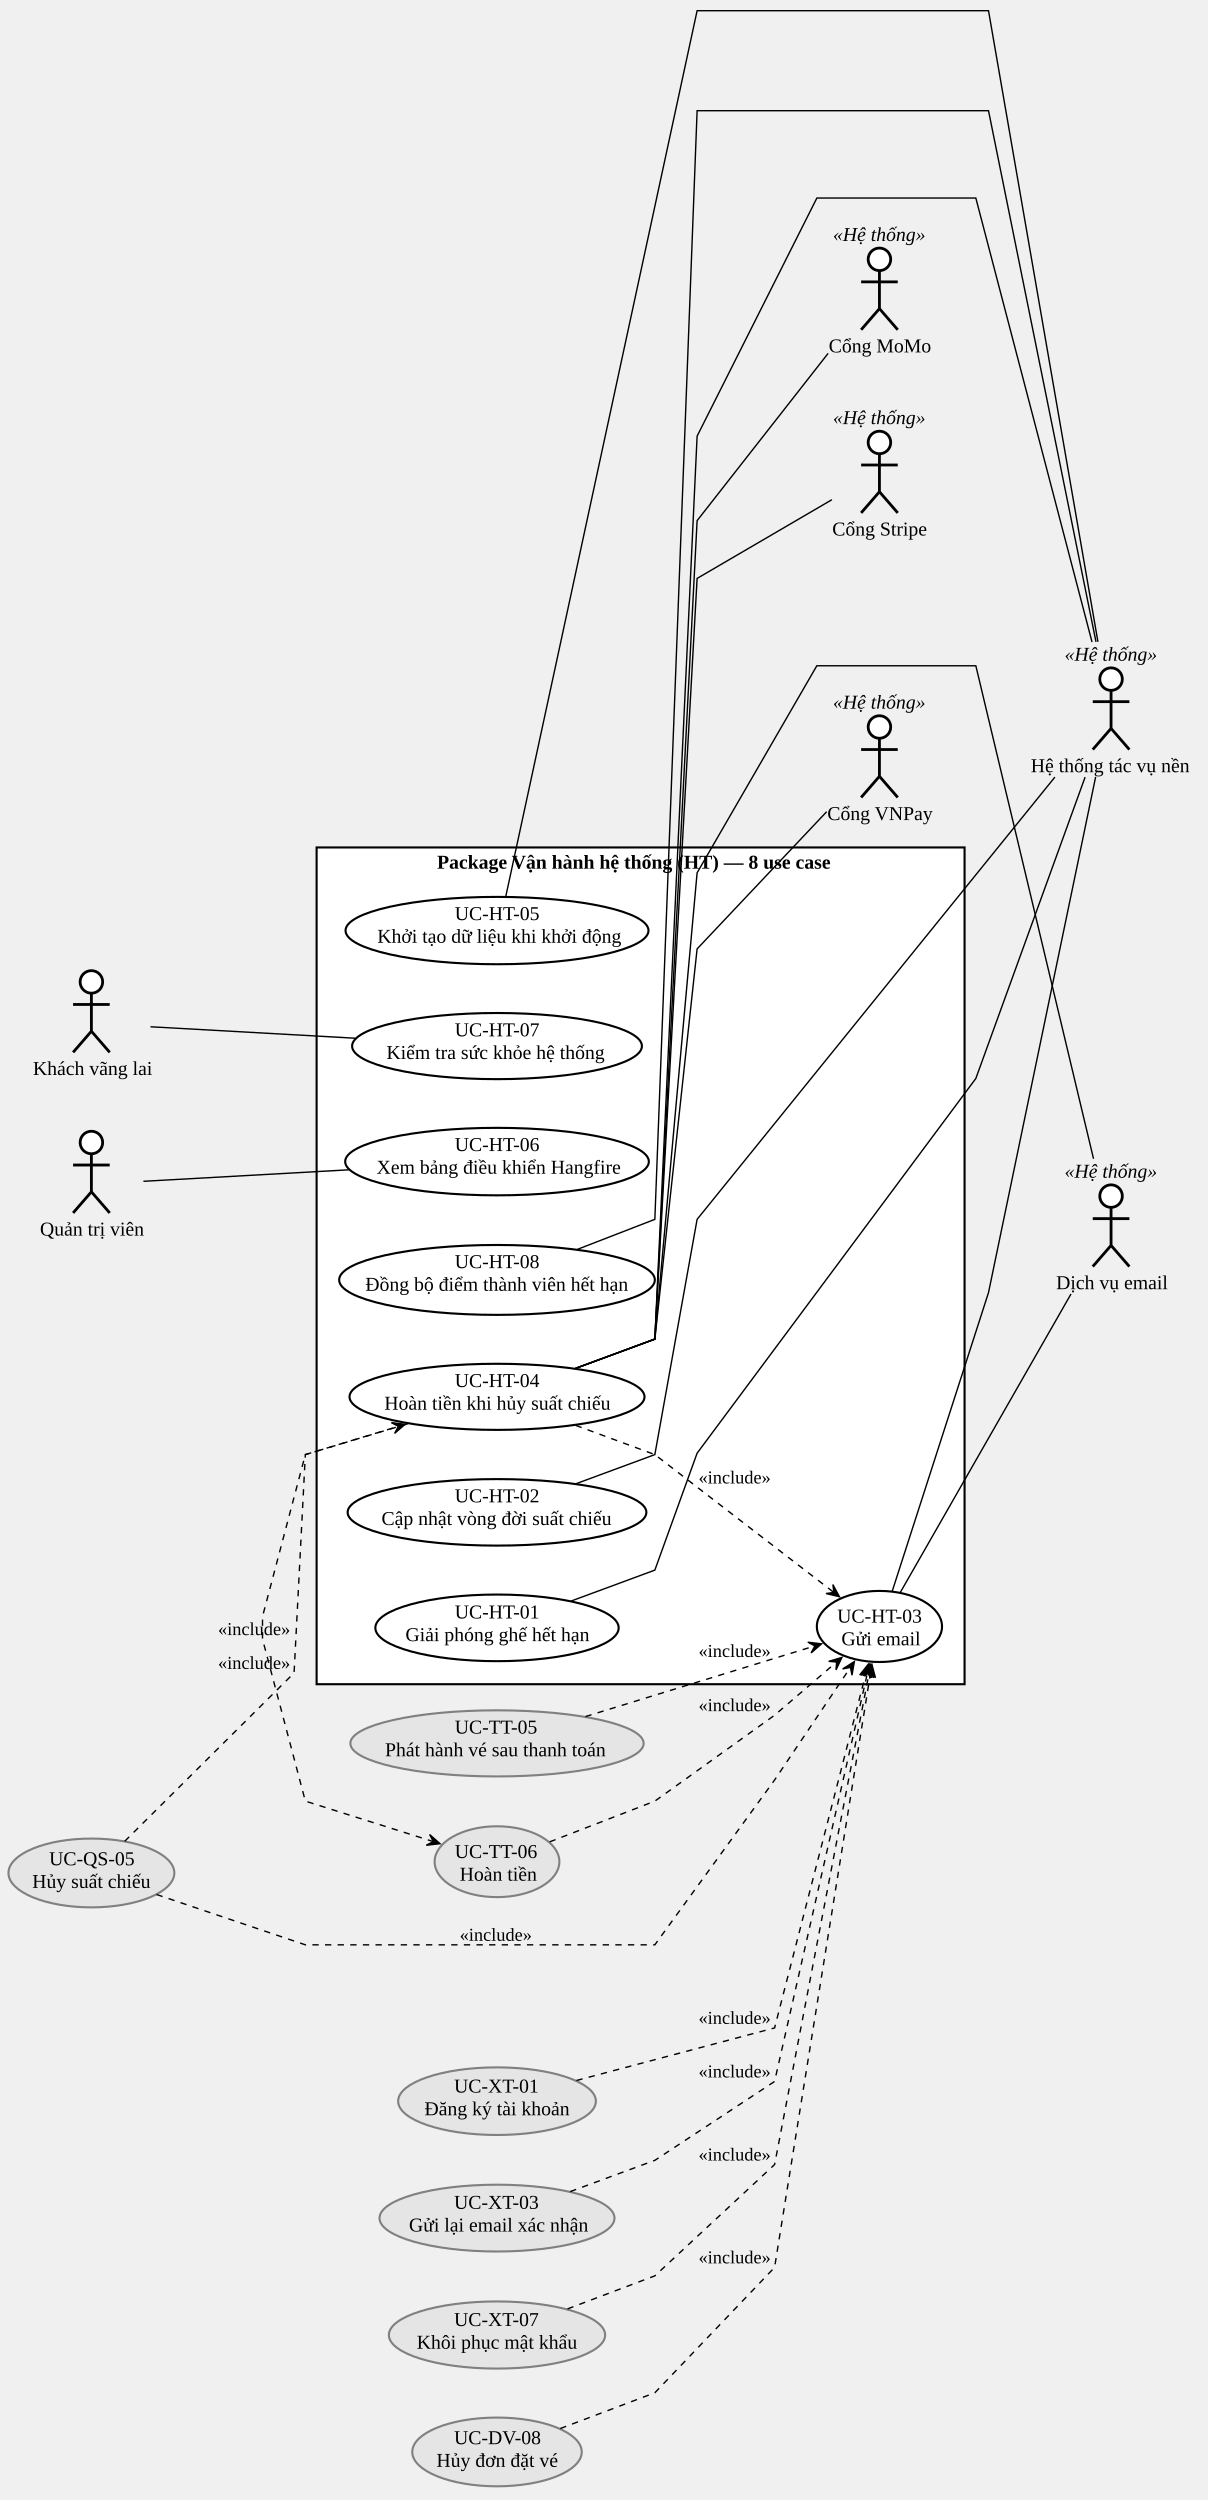
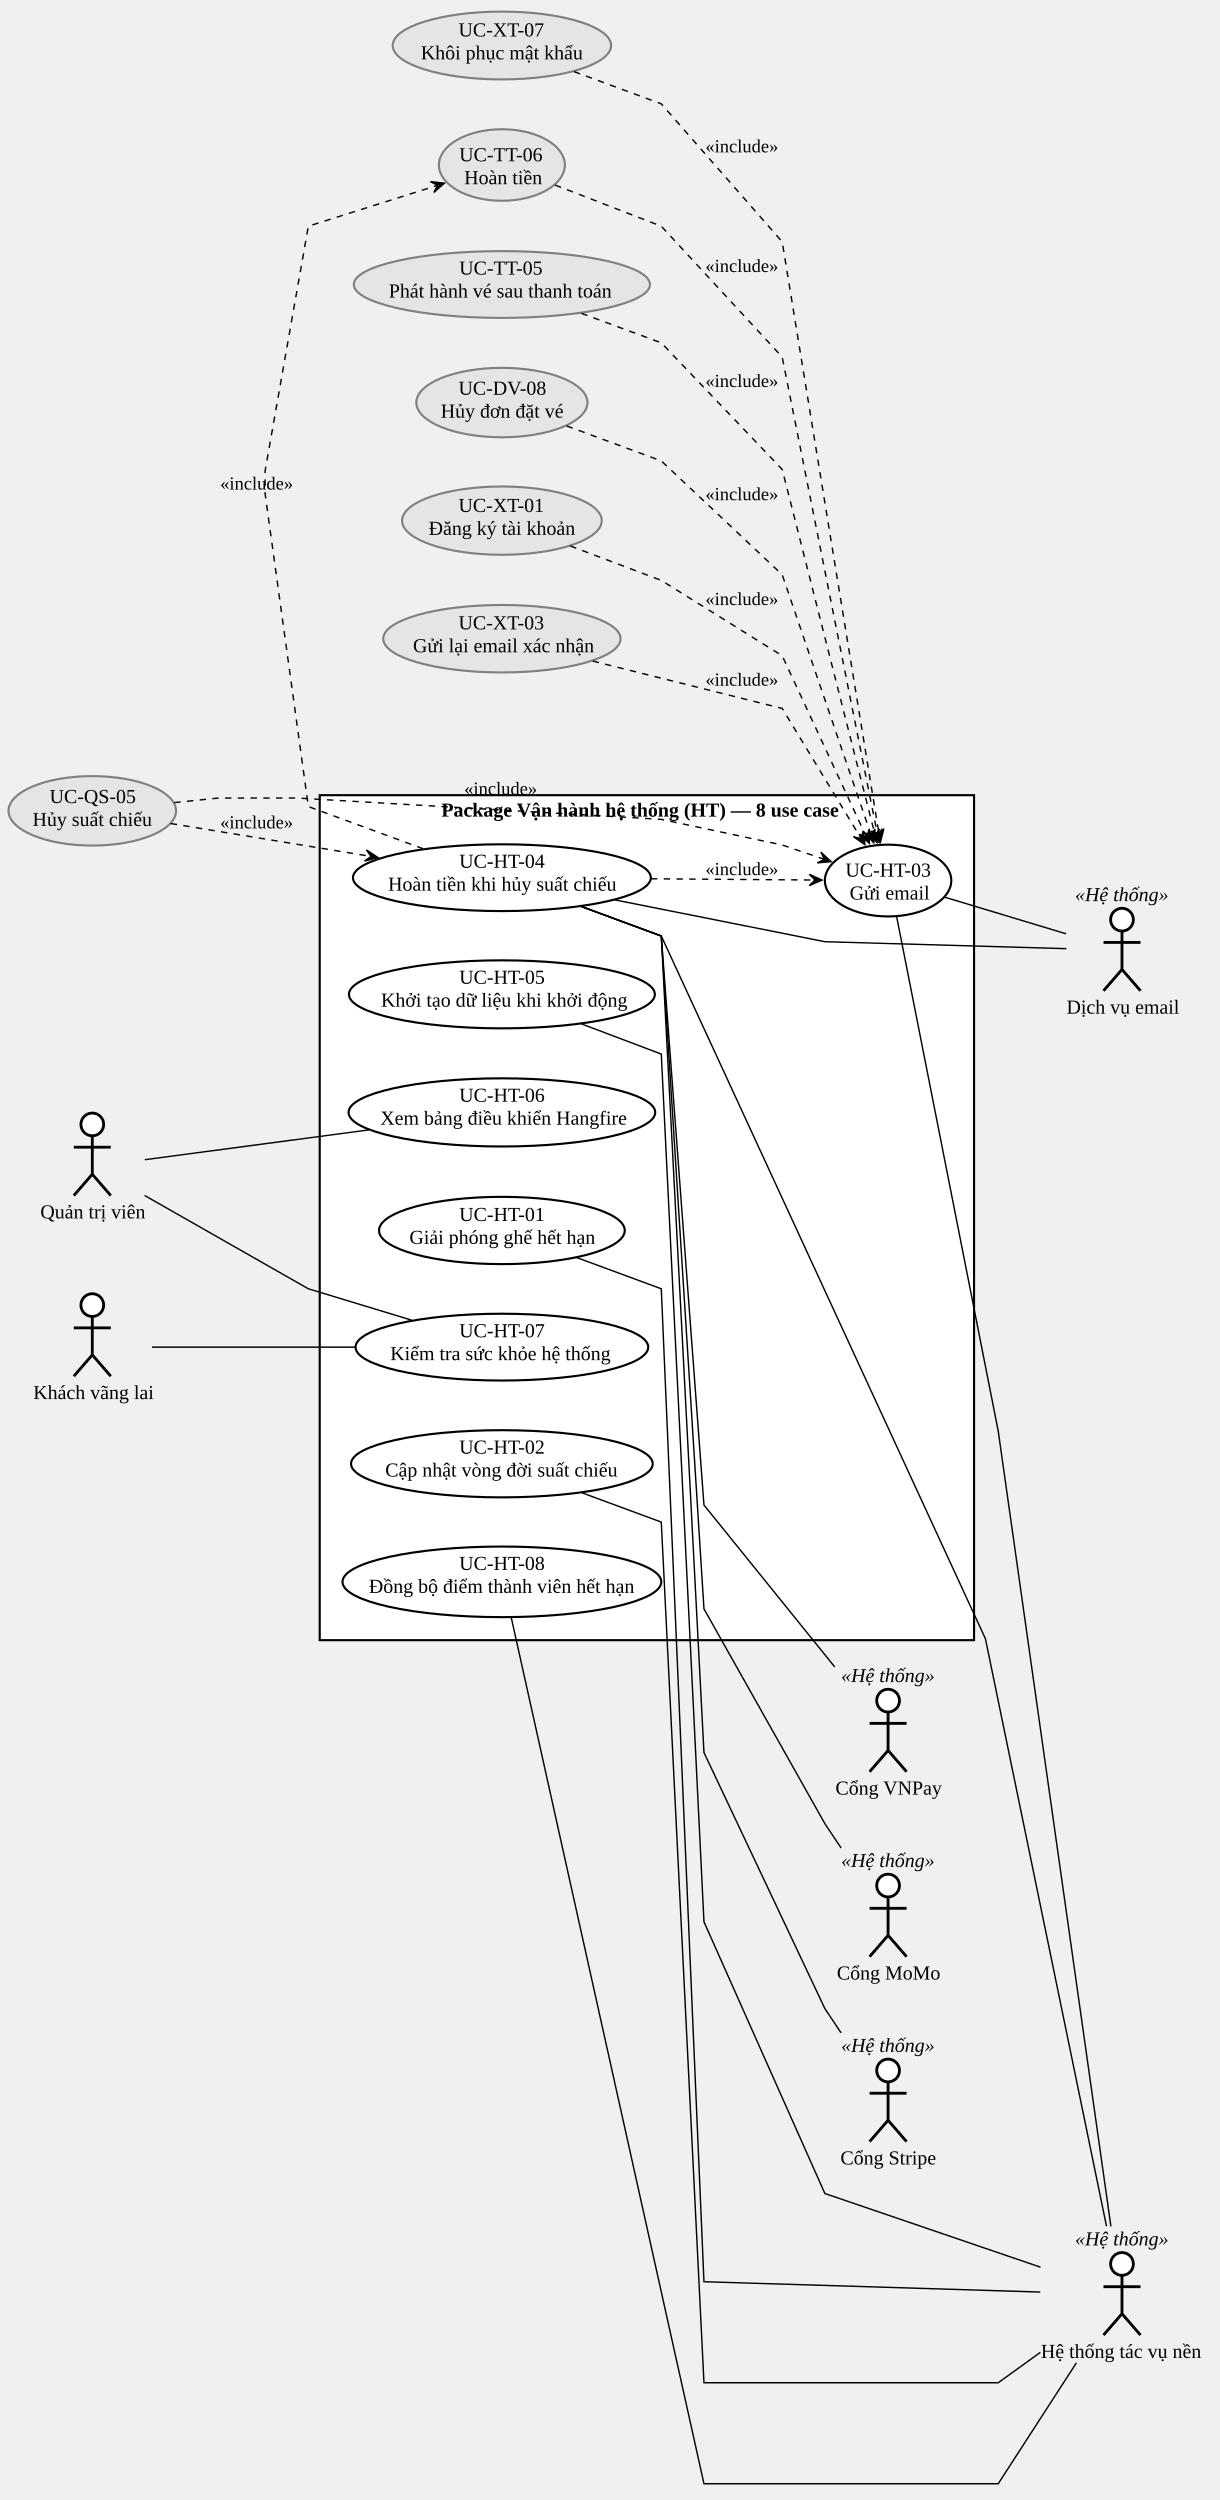
- <svg xmlns="http://www.w3.org/2000/svg" contentScriptType="application/ecmascript" contentStyleType="text/css" height="2773.438px" preserveAspectRatio="none" style="width:1339px;height:2773px;" version="1.1" viewBox="0 0 1339 2773" width="1339.062px" zoomAndPan="magnify">
+ <svg xmlns="http://www.w3.org/2000/svg" contentScriptType="application/ecmascript" contentStyleType="text/css" height="2746.875px" preserveAspectRatio="none" style="width:1339px;height:2746px;" version="1.1" viewBox="0 0 1339 2746" width="1339.062px" zoomAndPan="magnify">
  <defs />
  <g>
-     <rect fill="#FFFFFF" height="928.125" style="stroke: #000000; stroke-width: 2.344;" width="718.703" x="351.188" y="940" />
-     <text fill="#000000" font-family="Times New Roman" font-size="21.875" font-weight="bold" lengthAdjust="spacingAndGlyphs" textLength="451.562" x="484.758" y="963.547">Package Vận hành hệ thống (HT) — 8 use case</text>
-     <ellipse cx="551.286" cy="1805.624" fill="#FFFFFF" rx="134.958" ry="36.952" style="stroke: #000000; stroke-width: 2.344;" />
-     <text fill="#000000" font-family="Times New Roman" font-size="21.875" lengthAdjust="spacingAndGlyphs" textLength="93.75" x="504.411" y="1795.206">UC-HT-01</text>
-     <text fill="#000000" font-family="Times New Roman" font-size="21.875" lengthAdjust="spacingAndGlyphs" textLength="203.125" x="449.723" y="1820.36">Giải phóng ghế hết hạn</text>
-     <ellipse cx="551.274" cy="1677.498" fill="#FFFFFF" rx="165.696" ry="36.889" style="stroke: #000000; stroke-width: 2.344;" />
-     <text fill="#000000" font-family="Times New Roman" font-size="21.875" lengthAdjust="spacingAndGlyphs" textLength="93.75" x="504.399" y="1666.377">UC-HT-02</text>
-     <text fill="#000000" font-family="Times New Roman" font-size="21.875" lengthAdjust="spacingAndGlyphs" textLength="256.25" x="423.149" y="1691.531">Cập nhật vòng đời suất chiếu</text>
-     <ellipse cx="975.47" cy="1804.067" fill="#FFFFFF" rx="69.424" ry="39.426" style="stroke: #000000; stroke-width: 2.344;" />
-     <text fill="#000000" font-family="Times New Roman" font-size="21.875" lengthAdjust="spacingAndGlyphs" textLength="93.75" x="928.595" y="1799.793">UC-HT-03</text>
-     <text fill="#000000" font-family="Times New Roman" font-size="21.875" lengthAdjust="spacingAndGlyphs" textLength="84.375" x="933.283" y="1824.947">Gửi email</text>
-     <ellipse cx="551.285" cy="1549.372" fill="#FFFFFF" rx="163.613" ry="36.669" style="stroke: #000000; stroke-width: 2.344;" />
-     <text fill="#000000" font-family="Times New Roman" font-size="21.875" lengthAdjust="spacingAndGlyphs" textLength="93.75" x="504.41" y="1538.499">UC-HT-04</text>
-     <text fill="#000000" font-family="Times New Roman" font-size="21.875" lengthAdjust="spacingAndGlyphs" textLength="250" x="426.285" y="1563.653">Hoàn tiền khi hủy suất chiếu</text>
-     <ellipse cx="551.289" cy="1032.183" fill="#FFFFFF" rx="168.023" ry="37.355" style="stroke: #000000; stroke-width: 2.344;" />
-     <text fill="#000000" font-family="Times New Roman" font-size="21.875" lengthAdjust="spacingAndGlyphs" textLength="93.75" x="504.414" y="1020.575">UC-HT-05</text>
-     <text fill="#000000" font-family="Times New Roman" font-size="21.875" lengthAdjust="spacingAndGlyphs" textLength="265.625" x="418.476" y="1045.729">Khởi tạo dữ liệu khi khởi động</text>
-     <ellipse cx="551.279" cy="1288.434" fill="#FFFFFF" rx="168.42" ry="37.434" style="stroke: #000000; stroke-width: 2.344;" />
-     <text fill="#000000" font-family="Times New Roman" font-size="21.875" lengthAdjust="spacingAndGlyphs" textLength="93.75" x="504.404" y="1276.744">UC-HT-06</text>
-     <text fill="#000000" font-family="Times New Roman" font-size="21.875" lengthAdjust="spacingAndGlyphs" textLength="267.188" x="417.685" y="1301.898">Xem bảng điều khiển Hangfire</text>
-     <ellipse cx="551.283" cy="1160.315" fill="#FFFFFF" rx="160.736" ry="36.69" style="stroke: #000000; stroke-width: 2.344;" />
-     <text fill="#000000" font-family="Times New Roman" font-size="21.875" lengthAdjust="spacingAndGlyphs" textLength="93.75" x="504.408" y="1149.476">UC-HT-07</text>
-     <text fill="#000000" font-family="Times New Roman" font-size="21.875" lengthAdjust="spacingAndGlyphs" textLength="245.312" x="428.627" y="1174.63">Kiểm tra sức khỏe hệ thống</text>
-     <ellipse cx="551.277" cy="1419.69" fill="#FFFFFF" rx="175.09" ry="38.768" style="stroke: #000000; stroke-width: 2.344;" />
-     <text fill="#000000" font-family="Times New Roman" font-size="21.875" lengthAdjust="spacingAndGlyphs" textLength="93.75" x="504.402" y="1406.61">UC-HT-08</text>
-     <text fill="#000000" font-family="Times New Roman" font-size="21.875" lengthAdjust="spacingAndGlyphs" textLength="292.188" x="405.183" y="1431.764">Đồng bộ điểm thành viên hết hạn</text>
-     <ellipse cx="101.375" cy="1089.141" fill="#FFFFFF" rx="12.5" ry="12.5" style="stroke: #000000; stroke-width: 3.125;" />
-     <path d="M101.375,1101.641 L101.375,1143.828 M81.062,1114.141 L121.688,1114.141 M101.375,1143.828 L81.062,1167.266 M101.375,1143.828 L121.688,1167.266 " fill="none" style="stroke: #000000; stroke-width: 3.125;" />
-     <text fill="#000000" font-family="Times New Roman" font-size="21.875" lengthAdjust="spacingAndGlyphs" textLength="129.688" x="36.531" y="1192.376">Khách vãng lai</text>
-     <ellipse cx="101.375" cy="1267.266" fill="#FFFFFF" rx="12.5" ry="12.5" style="stroke: #000000; stroke-width: 3.125;" />
-     <path d="M101.375,1279.766 L101.375,1321.953 M81.062,1292.266 L121.688,1292.266 M101.375,1321.953 L81.062,1345.391 M101.375,1321.953 L121.688,1345.391 " fill="none" style="stroke: #000000; stroke-width: 3.125;" />
-     <text fill="#000000" font-family="Times New Roman" font-size="21.875" lengthAdjust="spacingAndGlyphs" textLength="114.062" x="44.344" y="1370.501">Quản trị viên</text>
-     <ellipse cx="551.284" cy="2330.626" fill="#E5E5E5" rx="109.659" ry="37.501" style="stroke: #808080; stroke-width: 2.344;" />
-     <text fill="#000000" font-family="Times New Roman" font-size="21.875" lengthAdjust="spacingAndGlyphs" textLength="95.312" x="503.628" y="2321.074">UC-XT-01</text>
-     <text fill="#000000" font-family="Times New Roman" font-size="21.875" lengthAdjust="spacingAndGlyphs" textLength="160.938" x="470.815" y="2346.229">Đăng ký tài khoản</text>
-     <ellipse cx="551.285" cy="2460.316" fill="#E5E5E5" rx="130.332" ry="37.051" style="stroke: #808080; stroke-width: 2.344;" />
-     <text fill="#000000" font-family="Times New Roman" font-size="21.875" lengthAdjust="spacingAndGlyphs" textLength="95.312" x="503.629" y="2450.057">UC-XT-03</text>
-     <text fill="#000000" font-family="Times New Roman" font-size="21.875" lengthAdjust="spacingAndGlyphs" textLength="195.312" x="453.629" y="2475.211">Gửi lại email xác nhận</text>
-     <ellipse cx="551.282" cy="2589.992" fill="#E5E5E5" rx="119.954" ry="37.242" style="stroke: #808080; stroke-width: 2.344;" />
-     <text fill="#000000" font-family="Times New Roman" font-size="21.875" lengthAdjust="spacingAndGlyphs" textLength="95.312" x="503.625" y="2580.036">UC-XT-07</text>
-     <text fill="#000000" font-family="Times New Roman" font-size="21.875" lengthAdjust="spacingAndGlyphs" textLength="178.125" x="462.219" y="2605.19">Khôi phục mật khẩu</text>
-     <ellipse cx="551.28" cy="2719.687" fill="#E5E5E5" rx="93.999" ry="38.124" style="stroke: #808080; stroke-width: 2.344;" />
-     <text fill="#000000" font-family="Times New Roman" font-size="21.875" lengthAdjust="spacingAndGlyphs" textLength="95.312" x="503.623" y="2711.093">UC-DV-08</text>
-     <text fill="#000000" font-family="Times New Roman" font-size="21.875" lengthAdjust="spacingAndGlyphs" textLength="134.375" x="484.092" y="2736.247">Hủy đơn đặt vé</text>
-     <ellipse cx="551.279" cy="1933.754" fill="#E5E5E5" rx="162.654" ry="36.675" style="stroke: #808080; stroke-width: 2.344;" />
-     <text fill="#000000" font-family="Times New Roman" font-size="21.875" lengthAdjust="spacingAndGlyphs" textLength="93.75" x="504.404" y="1922.892">UC-TT-05</text>
-     <text fill="#000000" font-family="Times New Roman" font-size="21.875" lengthAdjust="spacingAndGlyphs" textLength="248.438" x="427.06" y="1948.046">Phát hành vé sau thanh toán</text>
-     <ellipse cx="551.278" cy="2065.001" fill="#E5E5E5" rx="69.184" ry="39.298" style="stroke: #808080; stroke-width: 2.344;" />
-     <text fill="#000000" font-family="Times New Roman" font-size="21.875" lengthAdjust="spacingAndGlyphs" textLength="93.75" x="504.402" y="2060.914">UC-TT-06</text>
-     <text fill="#000000" font-family="Times New Roman" font-size="21.875" lengthAdjust="spacingAndGlyphs" textLength="82.812" x="509.871" y="2086.068">Hoàn tiền</text>
-     <ellipse cx="101.373" cy="2077.497" fill="#E5E5E5" rx="91.998" ry="38.154" style="stroke: #808080; stroke-width: 2.344;" />
-     <text fill="#000000" font-family="Times New Roman" font-size="21.875" lengthAdjust="spacingAndGlyphs" textLength="93.75" x="54.498" y="2068.949">UC-QS-05</text>
-     <text fill="#000000" font-family="Times New Roman" font-size="21.875" lengthAdjust="spacingAndGlyphs" textLength="131.25" x="35.748" y="2094.103">Hủy suất chiếu</text>
-     <ellipse cx="1232.391" cy="753.279" fill="#FFFFFF" rx="12.5" ry="12.5" style="stroke: #000000; stroke-width: 3.125;" />
-     <path d="M1232.391,765.779 L1232.391,807.967 M1212.078,778.279 L1252.703,778.279 M1232.391,807.967 L1212.078,831.404 M1232.391,807.967 L1252.703,831.404 " fill="none" style="stroke: #000000; stroke-width: 3.125;" />
-     <text fill="#000000" font-family="Times New Roman" font-size="21.875" lengthAdjust="spacingAndGlyphs" textLength="178.125" x="1143.328" y="856.514">Hệ thống tác vụ nền</text>
-     <text fill="#000000" font-family="Times New Roman" font-size="21.875" font-style="italic" lengthAdjust="spacingAndGlyphs" textLength="103.125" x="1180.828" y="732.922">«Hệ thống»</text>
-     <ellipse cx="975.469" cy="806.404" fill="#FFFFFF" rx="12.5" ry="12.5" style="stroke: #000000; stroke-width: 3.125;" />
-     <path d="M975.469,818.904 L975.469,861.092 M955.156,831.404 L995.781,831.404 M975.469,861.092 L955.156,884.529 M975.469,861.092 L995.781,884.529 " fill="none" style="stroke: #000000; stroke-width: 3.125;" />
-     <text fill="#000000" font-family="Times New Roman" font-size="21.875" lengthAdjust="spacingAndGlyphs" textLength="115.625" x="917.656" y="909.639">Cổng VNPay</text>
-     <text fill="#000000" font-family="Times New Roman" font-size="21.875" font-style="italic" lengthAdjust="spacingAndGlyphs" textLength="103.125" x="923.906" y="786.047">«Hệ thống»</text>
-     <ellipse cx="975.469" cy="287.654" fill="#FFFFFF" rx="12.5" ry="12.5" style="stroke: #000000; stroke-width: 3.125;" />
-     <path d="M975.469,300.154 L975.469,342.342 M955.156,312.654 L995.781,312.654 M975.469,342.342 L955.156,365.779 M975.469,342.342 L995.781,365.779 " fill="none" style="stroke: #000000; stroke-width: 3.125;" />
-     <text fill="#000000" font-family="Times New Roman" font-size="21.875" lengthAdjust="spacingAndGlyphs" textLength="112.5" x="919.219" y="390.889">Cổng MoMo</text>
-     <text fill="#000000" font-family="Times New Roman" font-size="21.875" font-style="italic" lengthAdjust="spacingAndGlyphs" textLength="103.125" x="923.906" y="267.297">«Hệ thống»</text>
-     <ellipse cx="975.469" cy="490.779" fill="#FFFFFF" rx="12.5" ry="12.5" style="stroke: #000000; stroke-width: 3.125;" />
-     <path d="M975.469,503.279 L975.469,545.467 M955.156,515.779 L995.781,515.779 M975.469,545.467 L955.156,568.904 M975.469,545.467 L995.781,568.904 " fill="none" style="stroke: #000000; stroke-width: 3.125;" />
-     <text fill="#000000" font-family="Times New Roman" font-size="21.875" lengthAdjust="spacingAndGlyphs" textLength="104.688" x="923.125" y="594.014">Cổng Stripe</text>
-     <text fill="#000000" font-family="Times New Roman" font-size="21.875" font-style="italic" lengthAdjust="spacingAndGlyphs" textLength="103.125" x="923.906" y="470.422">«Hệ thống»</text>
-     <ellipse cx="1232.391" cy="1326.717" fill="#FFFFFF" rx="12.5" ry="12.5" style="stroke: #000000; stroke-width: 3.125;" />
-     <path d="M1232.391,1339.217 L1232.391,1381.404 M1212.078,1351.717 L1252.703,1351.717 M1232.391,1381.404 L1212.078,1404.842 M1232.391,1381.404 L1252.703,1404.842 " fill="none" style="stroke: #000000; stroke-width: 3.125;" />
-     <text fill="#000000" font-family="Times New Roman" font-size="21.875" lengthAdjust="spacingAndGlyphs" textLength="121.875" x="1171.453" y="1429.951">Dịch vụ email</text>
-     <text fill="#000000" font-family="Times New Roman" font-size="21.875" font-style="italic" lengthAdjust="spacingAndGlyphs" textLength="103.125" x="1180.828" y="1306.36">«Hệ thống»</text>
-     <path d="M166.953,1138.891 C226.062,1142.203 316.25,1147.25 394.234,1151.609 " fill="none" id="A_KVL-UC_HT_07" style="stroke: #000000; stroke-width: 1.562;" />
-     <path d="M159.062,1310.297 C216.141,1307.109 307.281,1302 387.172,1297.531 " fill="none" id="A_QTV-UC_HT_06" style="stroke: #000000; stroke-width: 1.562;" />
-     <path d="M633.5,1775.844 C678.812,1759.109 726.359,1741.562 726.359,1741.562 C726.359,1741.562 773.234,1611.875 773.234,1611.875 C773.234,1611.875 1082.391,1196.25 1082.391,1196.25 C1082.391,1196.25 1160.75,980.141 1203.609,861.969 " fill="none" id="UC_HT_01-A_NEN" style="stroke: #000000; stroke-width: 1.562;" />
-     <path d="M639.094,1645.656 C682.641,1629.578 726.359,1613.438 726.359,1613.438 C726.359,1613.438 773.234,1352.5 773.234,1352.5 C773.234,1352.5 1045.594,1015.844 1170.062,861.984 " fill="none" id="UC_HT_02-A_NEN" style="stroke: #000000; stroke-width: 1.562;" />
-     <path d="M989.594,1765.141 C1020.25,1670.062 1096.453,1433.75 1096.453,1433.75 C1096.453,1433.75 1179.922,1031.984 1215.297,861.719 " fill="none" id="UC_HT_03-A_NEN" style="stroke: #000000; stroke-width: 1.562;" />
-     <path d="M638.578,1517.719 C682.297,1501.578 726.359,1485.312 726.359,1485.312 C726.359,1485.312 773.234,483.75 773.234,483.75 C773.234,483.75 906.047,219.688 906.047,219.688 C906.047,219.688 1082.391,219.688 1082.391,219.688 C1082.391,219.688 1170.969,558.125 1211.281,712.141 " fill="none" id="UC_HT_04-A_NEN" style="stroke: #000000; stroke-width: 1.562;" />
-     <path d="M560.938,994.672 C600.703,810.594 773.234,11.875 773.234,11.875 C773.234,11.875 1096.453,11.875 1096.453,11.875 C1096.453,11.875 1184.109,517.359 1217.828,711.859 " fill="none" id="UC_HT_05-A_NEN" style="stroke: #000000; stroke-width: 1.562;" />
-     <path d="M640.609,1385.703 C683.656,1369.031 726.359,1352.5 726.359,1352.5 C726.359,1352.5 773.234,122.812 773.234,122.812 C773.234,122.812 1096.453,122.812 1096.453,122.812 C1096.453,122.812 1180.547,538.328 1215.688,711.984 " fill="none" id="UC_HT_08-A_NEN" style="stroke: #000000; stroke-width: 1.562;" />
-     <path d="M638.578,1517.719 C682.297,1501.578 726.359,1485.312 726.359,1485.312 C726.359,1485.312 773.234,1052.5 773.234,1052.5 C773.234,1052.5 857.609,963.156 916.938,900.328 " fill="none" id="UC_HT_04-A_VNP" style="stroke: #000000; stroke-width: 1.562;" />
-     <path d="M638.578,1517.719 C682.297,1501.578 726.359,1485.312 726.359,1485.312 C726.359,1485.312 773.234,577.5 773.234,577.5 C773.234,577.5 859.141,467.797 918.547,391.953 " fill="none" id="UC_HT_04-A_MOMO" style="stroke: #000000; stroke-width: 1.562;" />
-     <path d="M638.578,1517.719 C682.297,1501.578 726.359,1485.312 726.359,1485.312 C726.359,1485.312 773.234,641.562 773.234,641.562 C773.234,641.562 863.297,588.969 922.75,554.25 " fill="none" id="UC_HT_04-A_STR" style="stroke: #000000; stroke-width: 1.562;" />
-     <path d="M998.672,1766.234 C1040.516,1693.078 1133.188,1531.047 1187.953,1435.297 " fill="none" id="UC_HT_03-A_MAIL" style="stroke: #000000; stroke-width: 1.562;" />
-     <path d="M638.578,1517.719 C682.297,1501.578 726.359,1485.312 726.359,1485.312 C726.359,1485.312 773.234,968.125 773.234,968.125 C773.234,968.125 906.047,738.438 906.047,738.438 C906.047,738.438 1082.391,738.438 1082.391,738.438 C1082.391,738.438 1173.453,1119.906 1212.938,1285.297 " fill="none" id="UC_HT_04-A_MAIL" style="stroke: #000000; stroke-width: 1.562;" />
-     <path d="M639.391,2307.672 C729.984,2283.641 859.172,2249.375 859.172,2249.375 C859.172,2249.375 931.531,1968.578 961.328,1852.938 " fill="none" id="UC_XT_01-UC_HT_03" style="stroke: #000000; stroke-width: 1.562; stroke-dasharray: 7.0,7.0;" />
-     <polygon fill="#000000" points="963.141,1845.875,953.558,1857.916,961.178,1853.437,965.657,1861.057,963.141,1845.875" style="stroke: #000000; stroke-width: 1.562;" />
-     <text fill="#000000" font-family="Times New Roman" font-size="20.312" lengthAdjust="spacingAndGlyphs" textLength="82.812" x="774.797" y="2244.901">«include»</text>
-     <path d="M632.484,2430.906 C678.109,2414.062 726.359,2396.25 726.359,2396.25 C726.359,2396.25 859.172,2308.75 859.172,2308.75 C859.172,2308.75 933.922,1980 962.75,1853.156 " fill="none" id="UC_XT_03-UC_HT_03" style="stroke: #000000; stroke-width: 1.562; stroke-dasharray: 7.0,7.0;" />
-     <polygon fill="#000000" points="964.391,1845.969,955.162,1858.284,962.649,1853.585,967.348,1861.071,964.391,1845.969" style="stroke: #000000; stroke-width: 1.562;" />
-     <text fill="#000000" font-family="Times New Roman" font-size="20.312" lengthAdjust="spacingAndGlyphs" textLength="82.812" x="774.797" y="2304.276">«include»</text>
-     <path d="M629.453,2561.031 C675.938,2543.453 726.359,2524.375 726.359,2524.375 C726.359,2524.375 859.172,2400.938 859.172,2400.938 C859.172,2400.938 936.891,1996.641 964.406,1853.531 " fill="none" id="UC_XT_07-UC_HT_03" style="stroke: #000000; stroke-width: 1.562; stroke-dasharray: 7.0,7.0;" />
-     <polygon fill="#000000" points="965.844,1846.016,957.056,1858.649,964.372,1853.688,969.332,1861.004,965.844,1846.016" style="stroke: #000000; stroke-width: 1.562;" />
-     <text fill="#000000" font-family="Times New Roman" font-size="20.312" lengthAdjust="spacingAndGlyphs" textLength="82.812" x="774.797" y="2396.464">«include»</text>
-     <path d="M621.422,2693.75 C669.922,2675.406 726.359,2654.062 726.359,2654.062 C726.359,2654.062 859.172,2515 859.172,2515 C859.172,2515 939.922,2014.703 965.938,1853.484 " fill="none" id="UC_DV_08-UC_HT_03" style="stroke: #000000; stroke-width: 1.562; stroke-dasharray: 7.0,7.0;" />
-     <polygon fill="#000000" points="967.125,1846.141,958.708,1859.024,965.877,1853.853,971.048,1861.021,967.125,1846.141" style="stroke: #000000; stroke-width: 1.562;" />
-     <text fill="#000000" font-family="Times New Roman" font-size="20.312" lengthAdjust="spacingAndGlyphs" textLength="82.812" x="774.797" y="2510.526">«include»</text>
-     <path d="M649.438,1904 C727.125,1880.078 834.422,1847.016 904,1825.594 " fill="none" id="UC_TT_05-UC_HT_03" style="stroke: #000000; stroke-width: 1.562; stroke-dasharray: 7.0,7.0;" />
-     <polygon fill="#000000" points="911.297,1823.344,896.019,1821.503,903.829,1825.64,899.692,1833.45,911.297,1823.344" style="stroke: #000000; stroke-width: 1.562;" />
-     <text fill="#000000" font-family="Times New Roman" font-size="20.312" lengthAdjust="spacingAndGlyphs" textLength="82.812" x="774.797" y="1837.917">«include»</text>
-     <path d="M609.656,2043 C660.266,2023.406 726.359,1997.812 726.359,1997.812 C726.359,1997.812 859.172,1902.5 859.172,1902.5 C859.172,1902.5 896.156,1870.766 928.141,1843.344 " fill="none" id="UC_TT_06-UC_HT_03" style="stroke: #000000; stroke-width: 1.562; stroke-dasharray: 7.0,7.0;" />
-     <polygon fill="#000000" points="933.906,1838.375,919.162,1842.781,927.975,1843.459,927.297,1852.272,933.906,1838.375" style="stroke: #000000; stroke-width: 1.562;" />
-     <text fill="#000000" font-family="Times New Roman" font-size="20.312" lengthAdjust="spacingAndGlyphs" textLength="82.812" x="774.797" y="1898.026">«include»</text>
-     <path d="M173.672,2101.406 C243.109,2124.875 338.688,2157.188 338.688,2157.188 C338.688,2157.188 726.359,2157.188 726.359,2157.188 C726.359,2157.188 859.172,1974.375 859.172,1974.375 C859.172,1974.375 909.719,1899.344 943.719,1848.891 " fill="none" id="UC_QS_05-UC_HT_03" style="stroke: #000000; stroke-width: 1.562; stroke-dasharray: 7.0,7.0;" />
-     <polygon fill="#000000" points="947.688,1842.984,934.654,1851.167,943.328,1849.467,945.027,1858.141,947.688,1842.984" style="stroke: #000000; stroke-width: 1.562;" />
-     <text fill="#000000" font-family="Times New Roman" font-size="20.312" lengthAdjust="spacingAndGlyphs" textLength="82.812" x="509.875" y="2152.714">«include»</text>
-     <path d="M138.312,2042.344 C201.266,1979.781 326.188,1855.625 326.188,1855.625 C326.188,1855.625 338.688,1613.438 338.688,1613.438 C338.688,1613.438 389.922,1597.875 441.906,1582.109 " fill="none" id="UC_QS_05-UC_HT_04" style="stroke: #000000; stroke-width: 1.562; stroke-dasharray: 7.0,7.0;" />
-     <polygon fill="#000000" points="449.344,1579.844,434.07,1577.961,441.87,1582.119,437.712,1589.919,449.344,1579.844" style="stroke: #000000; stroke-width: 1.562;" />
-     <text fill="#000000" font-family="Times New Roman" font-size="20.312" lengthAdjust="spacingAndGlyphs" textLength="82.812" x="241.812" y="1851.151">«include»</text>
-     <path d="M452.453,1579.156 C396.938,1595.891 338.688,1613.438 338.688,1613.438 C338.688,1613.438 291.172,1793.125 291.172,1793.125 C291.172,1793.125 291.172,1818.125 291.172,1818.125 C291.172,1818.125 338.688,1997.812 338.688,1997.812 C338.688,1997.812 419.406,2023.328 481.359,2042.906 " fill="none" id="UC_HT_04-UC_TT_06" style="stroke: #000000; stroke-width: 1.562; stroke-dasharray: 7.0,7.0;" />
-     <polygon fill="#000000" points="488.094,2045.031,476.562,2034.842,480.643,2042.682,472.803,2046.763,488.094,2045.031" style="stroke: #000000; stroke-width: 1.562;" />
-     <text fill="#000000" font-family="Times New Roman" font-size="20.312" lengthAdjust="spacingAndGlyphs" textLength="82.812" x="241.812" y="1813.651">«include»</text>
-     <path d="M638.578,1581.031 C682.297,1597.172 726.359,1613.438 726.359,1613.438 C726.359,1613.438 853.297,1711.188 925.375,1766.688 " fill="none" id="UC_HT_04-UC_HT_03" style="stroke: #000000; stroke-width: 1.562; stroke-dasharray: 7.0,7.0;" />
-     <polygon fill="#000000" points="931.156,1771.141,923.825,1757.61,924.966,1766.375,916.201,1767.515,931.156,1771.141" style="stroke: #000000; stroke-width: 1.562;" />
-     <text fill="#000000" font-family="Times New Roman" font-size="20.312" lengthAdjust="spacingAndGlyphs" textLength="82.812" x="774.797" y="1645.432">«include»</text>
+     <rect fill="#FFFFFF" height="928.125" style="stroke: #000000; stroke-width: 2.344;" width="718.703" x="351.188" y="873.438" />
+     <text fill="#000000" font-family="Times New Roman" font-size="21.875" font-weight="bold" lengthAdjust="spacingAndGlyphs" textLength="451.562" x="484.758" y="896.985">Package Vận hành hệ thống (HT) — 8 use case</text>
+     <ellipse cx="551.286" cy="1351.561" fill="#FFFFFF" rx="134.958" ry="36.952" style="stroke: #000000; stroke-width: 2.344;" />
+     <text fill="#000000" font-family="Times New Roman" font-size="21.875" lengthAdjust="spacingAndGlyphs" textLength="93.75" x="504.411" y="1341.143">UC-HT-01</text>
+     <text fill="#000000" font-family="Times New Roman" font-size="21.875" lengthAdjust="spacingAndGlyphs" textLength="203.125" x="449.723" y="1366.297">Giải phóng ghế hết hạn</text>
+     <ellipse cx="551.274" cy="1607.811" fill="#FFFFFF" rx="165.696" ry="36.889" style="stroke: #000000; stroke-width: 2.344;" />
+     <text fill="#000000" font-family="Times New Roman" font-size="21.875" lengthAdjust="spacingAndGlyphs" textLength="93.75" x="504.399" y="1596.69">UC-HT-02</text>
+     <text fill="#000000" font-family="Times New Roman" font-size="21.875" lengthAdjust="spacingAndGlyphs" textLength="256.25" x="423.149" y="1621.844">Cập nhật vòng đời suất chiếu</text>
+     <ellipse cx="975.47" cy="967.192" fill="#FFFFFF" rx="69.424" ry="39.426" style="stroke: #000000; stroke-width: 2.344;" />
+     <text fill="#000000" font-family="Times New Roman" font-size="21.875" lengthAdjust="spacingAndGlyphs" textLength="93.75" x="928.595" y="962.918">UC-HT-03</text>
+     <text fill="#000000" font-family="Times New Roman" font-size="21.875" lengthAdjust="spacingAndGlyphs" textLength="84.375" x="933.283" y="988.072">Gửi email</text>
+     <ellipse cx="551.285" cy="964.059" fill="#FFFFFF" rx="163.613" ry="36.669" style="stroke: #000000; stroke-width: 2.344;" />
+     <text fill="#000000" font-family="Times New Roman" font-size="21.875" lengthAdjust="spacingAndGlyphs" textLength="93.75" x="504.41" y="953.186">UC-HT-04</text>
+     <text fill="#000000" font-family="Times New Roman" font-size="21.875" lengthAdjust="spacingAndGlyphs" textLength="250" x="426.285" y="978.34">Hoàn tiền khi hủy suất chiếu</text>
+     <ellipse cx="551.289" cy="1092.183" fill="#FFFFFF" rx="168.023" ry="37.355" style="stroke: #000000; stroke-width: 2.344;" />
+     <text fill="#000000" font-family="Times New Roman" font-size="21.875" lengthAdjust="spacingAndGlyphs" textLength="93.75" x="504.414" y="1080.575">UC-HT-05</text>
+     <text fill="#000000" font-family="Times New Roman" font-size="21.875" lengthAdjust="spacingAndGlyphs" textLength="265.625" x="418.476" y="1105.729">Khởi tạo dữ liệu khi khởi động</text>
+     <ellipse cx="551.279" cy="1221.871" fill="#FFFFFF" rx="168.42" ry="37.434" style="stroke: #000000; stroke-width: 2.344;" />
+     <text fill="#000000" font-family="Times New Roman" font-size="21.875" lengthAdjust="spacingAndGlyphs" textLength="93.75" x="504.404" y="1210.181">UC-HT-06</text>
+     <text fill="#000000" font-family="Times New Roman" font-size="21.875" lengthAdjust="spacingAndGlyphs" textLength="267.188" x="417.685" y="1235.335">Xem bảng điều khiển Hangfire</text>
+     <ellipse cx="551.283" cy="1479.69" fill="#FFFFFF" rx="160.736" ry="36.69" style="stroke: #000000; stroke-width: 2.344;" />
+     <text fill="#000000" font-family="Times New Roman" font-size="21.875" lengthAdjust="spacingAndGlyphs" textLength="93.75" x="504.408" y="1468.851">UC-HT-07</text>
+     <text fill="#000000" font-family="Times New Roman" font-size="21.875" lengthAdjust="spacingAndGlyphs" textLength="245.312" x="428.627" y="1494.005">Kiểm tra sức khỏe hệ thống</text>
+     <ellipse cx="551.277" cy="1737.502" fill="#FFFFFF" rx="175.09" ry="38.768" style="stroke: #000000; stroke-width: 2.344;" />
+     <text fill="#000000" font-family="Times New Roman" font-size="21.875" lengthAdjust="spacingAndGlyphs" textLength="93.75" x="504.402" y="1724.422">UC-HT-08</text>
+     <text fill="#000000" font-family="Times New Roman" font-size="21.875" lengthAdjust="spacingAndGlyphs" textLength="292.188" x="405.183" y="1749.576">Đồng bộ điểm thành viên hết hạn</text>
+     <ellipse cx="101.375" cy="1433.516" fill="#FFFFFF" rx="12.5" ry="12.5" style="stroke: #000000; stroke-width: 3.125;" />
+     <path d="M101.375,1446.016 L101.375,1488.203 M81.062,1458.516 L121.688,1458.516 M101.375,1488.203 L81.062,1511.641 M101.375,1488.203 L121.688,1511.641 " fill="none" style="stroke: #000000; stroke-width: 3.125;" />
+     <text fill="#000000" font-family="Times New Roman" font-size="21.875" lengthAdjust="spacingAndGlyphs" textLength="129.688" x="36.531" y="1536.751">Khách vãng lai</text>
+     <ellipse cx="101.375" cy="1235.078" fill="#FFFFFF" rx="12.5" ry="12.5" style="stroke: #000000; stroke-width: 3.125;" />
+     <path d="M101.375,1247.578 L101.375,1289.766 M81.062,1260.078 L121.688,1260.078 M101.375,1289.766 L81.062,1313.203 M101.375,1289.766 L121.688,1313.203 " fill="none" style="stroke: #000000; stroke-width: 3.125;" />
+     <text fill="#000000" font-family="Times New Roman" font-size="21.875" lengthAdjust="spacingAndGlyphs" textLength="114.062" x="44.344" y="1338.313">Quản trị viên</text>
+     <ellipse cx="551.284" cy="571.876" fill="#E5E5E5" rx="109.659" ry="37.501" style="stroke: #808080; stroke-width: 2.344;" />
+     <text fill="#000000" font-family="Times New Roman" font-size="21.875" lengthAdjust="spacingAndGlyphs" textLength="95.312" x="503.628" y="562.324">UC-XT-01</text>
+     <text fill="#000000" font-family="Times New Roman" font-size="21.875" lengthAdjust="spacingAndGlyphs" textLength="160.938" x="470.815" y="587.479">Đăng ký tài khoản</text>
+     <ellipse cx="551.285" cy="701.567" fill="#E5E5E5" rx="130.332" ry="37.051" style="stroke: #808080; stroke-width: 2.344;" />
+     <text fill="#000000" font-family="Times New Roman" font-size="21.875" lengthAdjust="spacingAndGlyphs" textLength="95.312" x="503.629" y="691.307">UC-XT-03</text>
+     <text fill="#000000" font-family="Times New Roman" font-size="21.875" lengthAdjust="spacingAndGlyphs" textLength="195.312" x="453.629" y="716.461">Gửi lại email xác nhận</text>
+     <ellipse cx="551.282" cy="49.992" fill="#E5E5E5" rx="119.954" ry="37.242" style="stroke: #808080; stroke-width: 2.344;" />
+     <text fill="#000000" font-family="Times New Roman" font-size="21.875" lengthAdjust="spacingAndGlyphs" textLength="95.312" x="503.625" y="40.036">UC-XT-07</text>
+     <text fill="#000000" font-family="Times New Roman" font-size="21.875" lengthAdjust="spacingAndGlyphs" textLength="178.125" x="462.219" y="65.19">Khôi phục mật khẩu</text>
+     <ellipse cx="551.28" cy="442.187" fill="#E5E5E5" rx="93.999" ry="38.124" style="stroke: #808080; stroke-width: 2.344;" />
+     <text fill="#000000" font-family="Times New Roman" font-size="21.875" lengthAdjust="spacingAndGlyphs" textLength="95.312" x="503.623" y="433.593">UC-DV-08</text>
+     <text fill="#000000" font-family="Times New Roman" font-size="21.875" lengthAdjust="spacingAndGlyphs" textLength="134.375" x="484.092" y="458.748">Hủy đơn đặt vé</text>
+     <ellipse cx="551.279" cy="312.504" fill="#E5E5E5" rx="162.654" ry="36.675" style="stroke: #808080; stroke-width: 2.344;" />
+     <text fill="#000000" font-family="Times New Roman" font-size="21.875" lengthAdjust="spacingAndGlyphs" textLength="93.75" x="504.404" y="301.642">UC-TT-05</text>
+     <text fill="#000000" font-family="Times New Roman" font-size="21.875" lengthAdjust="spacingAndGlyphs" textLength="248.438" x="427.06" y="326.796">Phát hành vé sau thanh toán</text>
+     <ellipse cx="551.278" cy="181.251" fill="#E5E5E5" rx="69.184" ry="39.298" style="stroke: #808080; stroke-width: 2.344;" />
+     <text fill="#000000" font-family="Times New Roman" font-size="21.875" lengthAdjust="spacingAndGlyphs" textLength="93.75" x="504.402" y="177.164">UC-TT-06</text>
+     <text fill="#000000" font-family="Times New Roman" font-size="21.875" lengthAdjust="spacingAndGlyphs" textLength="82.812" x="509.871" y="202.318">Hoàn tiền</text>
+     <ellipse cx="101.373" cy="890.622" fill="#E5E5E5" rx="91.998" ry="38.154" style="stroke: #808080; stroke-width: 2.344;" />
+     <text fill="#000000" font-family="Times New Roman" font-size="21.875" lengthAdjust="spacingAndGlyphs" textLength="93.75" x="54.498" y="882.074">UC-QS-05</text>
+     <text fill="#000000" font-family="Times New Roman" font-size="21.875" lengthAdjust="spacingAndGlyphs" textLength="131.25" x="35.748" y="907.228">Hủy suất chiếu</text>
+     <ellipse cx="1232.391" cy="2486.717" fill="#FFFFFF" rx="12.5" ry="12.5" style="stroke: #000000; stroke-width: 3.125;" />
+     <path d="M1232.391,2499.217 L1232.391,2541.404 M1212.078,2511.717 L1252.703,2511.717 M1232.391,2541.404 L1212.078,2564.842 M1232.391,2541.404 L1252.703,2564.842 " fill="none" style="stroke: #000000; stroke-width: 3.125;" />
+     <text fill="#000000" font-family="Times New Roman" font-size="21.875" lengthAdjust="spacingAndGlyphs" textLength="178.125" x="1143.328" y="2589.952">Hệ thống tác vụ nền</text>
+     <text fill="#000000" font-family="Times New Roman" font-size="21.875" font-style="italic" lengthAdjust="spacingAndGlyphs" textLength="103.125" x="1180.828" y="2466.36">«Hệ thống»</text>
+     <ellipse cx="975.469" cy="1867.967" fill="#FFFFFF" rx="12.5" ry="12.5" style="stroke: #000000; stroke-width: 3.125;" />
+     <path d="M975.469,1880.467 L975.469,1922.654 M955.156,1892.967 L995.781,1892.967 M975.469,1922.654 L955.156,1946.092 M975.469,1922.654 L995.781,1946.092 " fill="none" style="stroke: #000000; stroke-width: 3.125;" />
+     <text fill="#000000" font-family="Times New Roman" font-size="21.875" lengthAdjust="spacingAndGlyphs" textLength="115.625" x="917.656" y="1971.201">Cổng VNPay</text>
+     <text fill="#000000" font-family="Times New Roman" font-size="21.875" font-style="italic" lengthAdjust="spacingAndGlyphs" textLength="103.125" x="923.906" y="1847.61">«Hệ thống»</text>
+     <ellipse cx="975.469" cy="2071.092" fill="#FFFFFF" rx="12.5" ry="12.5" style="stroke: #000000; stroke-width: 3.125;" />
+     <path d="M975.469,2083.592 L975.469,2125.779 M955.156,2096.092 L995.781,2096.092 M975.469,2125.779 L955.156,2149.217 M975.469,2125.779 L995.781,2149.217 " fill="none" style="stroke: #000000; stroke-width: 3.125;" />
+     <text fill="#000000" font-family="Times New Roman" font-size="21.875" lengthAdjust="spacingAndGlyphs" textLength="112.5" x="919.219" y="2174.327">Cổng MoMo</text>
+     <text fill="#000000" font-family="Times New Roman" font-size="21.875" font-style="italic" lengthAdjust="spacingAndGlyphs" textLength="103.125" x="923.906" y="2050.735">«Hệ thống»</text>
+     <ellipse cx="975.469" cy="2274.217" fill="#FFFFFF" rx="12.5" ry="12.5" style="stroke: #000000; stroke-width: 3.125;" />
+     <path d="M975.469,2286.717 L975.469,2328.904 M955.156,2299.217 L995.781,2299.217 M975.469,2328.904 L955.156,2352.342 M975.469,2328.904 L995.781,2352.342 " fill="none" style="stroke: #000000; stroke-width: 3.125;" />
+     <text fill="#000000" font-family="Times New Roman" font-size="21.875" lengthAdjust="spacingAndGlyphs" textLength="104.688" x="923.125" y="2377.452">Cổng Stripe</text>
+     <text fill="#000000" font-family="Times New Roman" font-size="21.875" font-style="italic" lengthAdjust="spacingAndGlyphs" textLength="103.125" x="923.906" y="2253.86">«Hệ thống»</text>
+     <ellipse cx="1232.391" cy="1010.154" fill="#FFFFFF" rx="12.5" ry="12.5" style="stroke: #000000; stroke-width: 3.125;" />
+     <path d="M1232.391,1022.654 L1232.391,1064.842 M1212.078,1035.154 L1252.703,1035.154 M1232.391,1064.842 L1212.078,1088.279 M1232.391,1064.842 L1252.703,1088.279 " fill="none" style="stroke: #000000; stroke-width: 3.125;" />
+     <text fill="#000000" font-family="Times New Roman" font-size="21.875" lengthAdjust="spacingAndGlyphs" textLength="121.875" x="1171.453" y="1113.389">Dịch vụ email</text>
+     <text fill="#000000" font-family="Times New Roman" font-size="21.875" font-style="italic" lengthAdjust="spacingAndGlyphs" textLength="103.125" x="1180.828" y="989.797">«Hệ thống»</text>
+     <path d="M166.953,1479.688 C224.984,1479.688 312.938,1479.688 389.922,1479.688 " fill="none" id="A_KVL-UC_HT_07" style="stroke: #000000; stroke-width: 1.562;" />
+     <path d="M159.062,1273.797 C220.469,1265.625 321.328,1252.234 405.172,1241.078 " fill="none" id="A_QTV-UC_HT_06" style="stroke: #000000; stroke-width: 1.562;" />
+     <path d="M158.812,1313.094 C228.516,1352.828 338.688,1415.625 338.688,1415.625 C338.688,1415.625 396.938,1433.312 452.234,1450.094 " fill="none" id="A_QTV-UC_HT_07" style="stroke: #000000; stroke-width: 1.562;" />
+     <path d="M633.5,1381.344 C678.812,1398.078 726.359,1415.625 726.359,1415.625 C726.359,1415.625 773.234,2506.25 773.234,2506.25 C773.234,2506.25 1009.641,2513.516 1142.609,2517.594 " fill="none" id="UC_HT_01-A_NEN" style="stroke: #000000; stroke-width: 1.562;" />
+     <path d="M639.094,1639.656 C682.641,1655.734 726.359,1671.875 726.359,1671.875 C726.359,1671.875 773.234,2617.188 773.234,2617.188 C773.234,2617.188 1096.453,2617.188 1096.453,2617.188 C1096.453,2617.188 1117.375,2602.109 1142.703,2583.844 " fill="none" id="UC_HT_02-A_NEN" style="stroke: #000000; stroke-width: 1.562;" />
+     <path d="M984.875,1006.859 C1011.438,1141.391 1096.453,1571.875 1096.453,1571.875 C1096.453,1571.875 1188.5,2221.531 1220.234,2445.5 " fill="none" id="UC_HT_03-A_NEN" style="stroke: #000000; stroke-width: 1.562;" />
+     <path d="M638.578,995.719 C682.297,1011.859 726.359,1028.125 726.359,1028.125 C726.359,1028.125 1082.391,1800 1082.391,1800 C1082.391,1800 1177.359,2260.781 1215.375,2445.266 " fill="none" id="UC_HT_04-A_NEN" style="stroke: #000000; stroke-width: 1.562;" />
+     <path d="M638.578,1124.609 C682.297,1141.156 726.359,1157.812 726.359,1157.812 C726.359,1157.812 773.234,2110.938 773.234,2110.938 C773.234,2110.938 906.047,2409.375 906.047,2409.375 C906.047,2409.375 1046.766,2457.438 1142.938,2490.297 " fill="none" id="UC_HT_05-A_NEN" style="stroke: #000000; stroke-width: 1.562;" />
+     <path d="M561.609,1776.938 C602.609,1961.188 773.234,2728.125 773.234,2728.125 C773.234,2728.125 1096.453,2728.125 1096.453,2728.125 C1096.453,2728.125 1143.828,2654.859 1182.328,2595.344 " fill="none" id="UC_HT_08-A_NEN" style="stroke: #000000; stroke-width: 1.562;" />
+     <path d="M638.578,995.719 C682.297,1011.859 726.359,1028.125 726.359,1028.125 C726.359,1028.125 773.234,1653.125 773.234,1653.125 C773.234,1653.125 857.609,1757.578 916.938,1831.031 " fill="none" id="UC_HT_04-A_VNP" style="stroke: #000000; stroke-width: 1.562;" />
+     <path d="M638.578,995.719 C682.297,1011.859 726.359,1028.125 726.359,1028.125 C726.359,1028.125 773.234,1767.188 773.234,1767.188 C773.234,1767.188 906.047,2003.125 906.047,2003.125 C906.047,2003.125 913.703,2014.594 923.875,2029.812 " fill="none" id="UC_HT_04-A_MOMO" style="stroke: #000000; stroke-width: 1.562;" />
+     <path d="M638.578,995.719 C682.297,1011.859 726.359,1028.125 726.359,1028.125 C726.359,1028.125 773.234,1925 773.234,1925 C773.234,1925 906.047,2206.25 906.047,2206.25 C906.047,2206.25 913.703,2217.719 923.875,2232.938 " fill="none" id="UC_HT_04-A_STR" style="stroke: #000000; stroke-width: 1.562;" />
+     <path d="M1037.828,985.531 C1078.156,997.688 1130.844,1013.578 1170.984,1025.688 " fill="none" id="UC_HT_03-A_MAIL" style="stroke: #000000; stroke-width: 1.562;" />
+     <path d="M675.375,988.453 C777.406,1008.766 906.047,1034.375 906.047,1034.375 C906.047,1034.375 1077.5,1039.328 1171.266,1042.031 " fill="none" id="UC_HT_04-A_MAIL" style="stroke: #000000; stroke-width: 1.562;" />
+     <path d="M626.422,599.703 C673.719,617.594 726.359,637.5 726.359,637.5 C726.359,637.5 859.172,720.312 859.172,720.312 C859.172,720.312 918.531,848.016 951.859,919.734 " fill="none" id="UC_XT_01-UC_HT_03" style="stroke: #000000; stroke-width: 1.562; stroke-dasharray: 7.0,7.0;" />
+     <polygon fill="#000000" points="954.984,926.469,954.738,911.082,951.698,919.381,943.398,916.341,954.984,926.469" style="stroke: #000000; stroke-width: 1.562;" />
+     <text fill="#000000" font-family="Times New Roman" font-size="20.312" lengthAdjust="spacingAndGlyphs" textLength="82.812" x="774.797" y="664.573">«include»</text>
+     <path d="M651.031,726.109 C740.625,748.5 859.172,778.125 859.172,778.125 C859.172,778.125 912,865.172 945.969,921.141 " fill="none" id="UC_XT_03-UC_HT_03" style="stroke: #000000; stroke-width: 1.562; stroke-dasharray: 7.0,7.0;" />
+     <polygon fill="#000000" points="950.016,927.812,948.08,912.546,945.97,921.129,937.387,919.019,950.016,927.812" style="stroke: #000000; stroke-width: 1.562;" />
+     <text fill="#000000" font-family="Times New Roman" font-size="20.312" lengthAdjust="spacingAndGlyphs" textLength="82.812" x="774.797" y="753.12">«include»</text>
+     <path d="M630.469,78.656 C676.672,95.719 726.359,114.062 726.359,114.062 C726.359,114.062 859.172,265.625 859.172,265.625 C859.172,265.625 939.734,758.203 965.844,917.875 " fill="none" id="UC_XT_07-UC_HT_03" style="stroke: #000000; stroke-width: 1.562; stroke-dasharray: 7.0,7.0;" />
+     <polygon fill="#000000" points="967.031,925.125,970.905,910.232,965.758,917.417,958.573,912.269,967.031,925.125" style="stroke: #000000; stroke-width: 1.562;" />
+     <text fill="#000000" font-family="Times New Roman" font-size="20.312" lengthAdjust="spacingAndGlyphs" textLength="82.812" x="774.797" y="167.339">«include»</text>
+     <path d="M622.422,467.875 C670.688,485.703 726.359,506.25 726.359,506.25 C726.359,506.25 859.172,631.25 859.172,631.25 C859.172,631.25 925.625,825.781 957.375,918.781 " fill="none" id="UC_DV_08-UC_HT_03" style="stroke: #000000; stroke-width: 1.562; stroke-dasharray: 7.0,7.0;" />
+     <polygon fill="#000000" points="959.766,925.75,961.137,910.422,957.242,918.356,949.308,914.461,959.766,925.75" style="stroke: #000000; stroke-width: 1.562;" />
+     <text fill="#000000" font-family="Times New Roman" font-size="20.312" lengthAdjust="spacingAndGlyphs" textLength="82.812" x="774.797" y="549.401">«include»</text>
+     <path d="M638.578,344.156 C682.297,360.297 726.359,376.562 726.359,376.562 C726.359,376.562 859.172,515.625 859.172,515.625 C859.172,515.625 931.875,801.734 961.531,918.469 " fill="none" id="UC_TT_05-UC_HT_03" style="stroke: #000000; stroke-width: 1.562; stroke-dasharray: 7.0,7.0;" />
+     <polygon fill="#000000" points="963.344,925.609,965.902,910.435,961.402,918.042,953.794,913.542,963.344,925.609" style="stroke: #000000; stroke-width: 1.562;" />
+     <text fill="#000000" font-family="Times New Roman" font-size="20.312" lengthAdjust="spacingAndGlyphs" textLength="82.812" x="774.797" y="425.073">«include»</text>
+     <path d="M609.656,203.25 C660.266,222.844 726.359,248.438 726.359,248.438 C726.359,248.438 859.172,392.188 859.172,392.188 C859.172,392.188 936.359,778.969 964.109,918.078 " fill="none" id="UC_TT_06-UC_HT_03" style="stroke: #000000; stroke-width: 1.562; stroke-dasharray: 7.0,7.0;" />
+     <polygon fill="#000000" points="965.562,925.344,968.958,910.334,964.043,917.68,956.697,912.765,965.562,925.344" style="stroke: #000000; stroke-width: 1.562;" />
+     <text fill="#000000" font-family="Times New Roman" font-size="20.312" lengthAdjust="spacingAndGlyphs" textLength="82.812" x="774.797" y="298.729">«include»</text>
+     <path d="M191.453,881.562 C218.016,878.844 240.25,876.562 240.25,876.562 C240.25,876.562 326.188,876.562 326.188,876.562 C326.188,876.562 726.359,900 726.359,900 C726.359,900 859.172,928.125 859.172,928.125 C859.172,928.125 881.219,935.625 905.984,944.062 " fill="none" id="UC_QS_05-UC_HT_03" style="stroke: #000000; stroke-width: 1.562; stroke-dasharray: 7.0,7.0;" />
+     <polygon fill="#000000" points="912.953,946.438,901.664,935.979,905.56,943.913,897.625,947.809,912.953,946.438" style="stroke: #000000; stroke-width: 1.562;" />
+     <text fill="#000000" font-family="Times New Roman" font-size="20.312" lengthAdjust="spacingAndGlyphs" textLength="82.812" x="509.875" y="872.885">«include»</text>
+     <path d="M187.5,904.531 C249.594,914.734 335.406,928.844 407.922,940.75 " fill="none" id="UC_QS_05-UC_HT_04" style="stroke: #000000; stroke-width: 1.562; stroke-dasharray: 7.0,7.0;" />
+     <polygon fill="#000000" points="415.281,941.969,402.426,933.51,407.573,940.695,400.388,945.843,415.281,941.969" style="stroke: #000000; stroke-width: 1.562;" />
+     <text fill="#000000" font-family="Times New Roman" font-size="20.312" lengthAdjust="spacingAndGlyphs" textLength="82.812" x="241.812" y="909.901">«include»</text>
+     <path d="M464.812,932.281 C405.953,910.656 338.688,885.938 338.688,885.938 C338.688,885.938 291.172,542.188 291.172,542.188 C291.172,542.188 291.172,517.188 291.172,517.188 C291.172,517.188 338.688,248.438 338.688,248.438 C338.688,248.438 419.406,222.922 481.359,203.344 " fill="none" id="UC_HT_04-UC_TT_06" style="stroke: #000000; stroke-width: 1.562; stroke-dasharray: 7.0,7.0;" />
+     <polygon fill="#000000" points="488.094,201.219,472.803,199.487,480.643,203.568,476.562,211.408,488.094,201.219" style="stroke: #000000; stroke-width: 1.562;" />
+     <text fill="#000000" font-family="Times New Roman" font-size="20.312" lengthAdjust="spacingAndGlyphs" textLength="82.812" x="241.812" y="537.714">«include»</text>
+     <path d="M715.031,965.266 C776.938,965.719 844.734,966.234 895.406,966.609 " fill="none" id="UC_HT_04-UC_HT_03" style="stroke: #000000; stroke-width: 1.562; stroke-dasharray: 7.0,7.0;" />
+     <polygon fill="#000000" points="902.938,966.656,888.929,960.286,895.125,966.589,888.822,972.785,902.938,966.656" style="stroke: #000000; stroke-width: 1.562;" />
+     <text fill="#000000" font-family="Times New Roman" font-size="20.312" lengthAdjust="spacingAndGlyphs" textLength="82.812" x="774.797" y="961.245">«include»</text>
  </g>
</svg>
